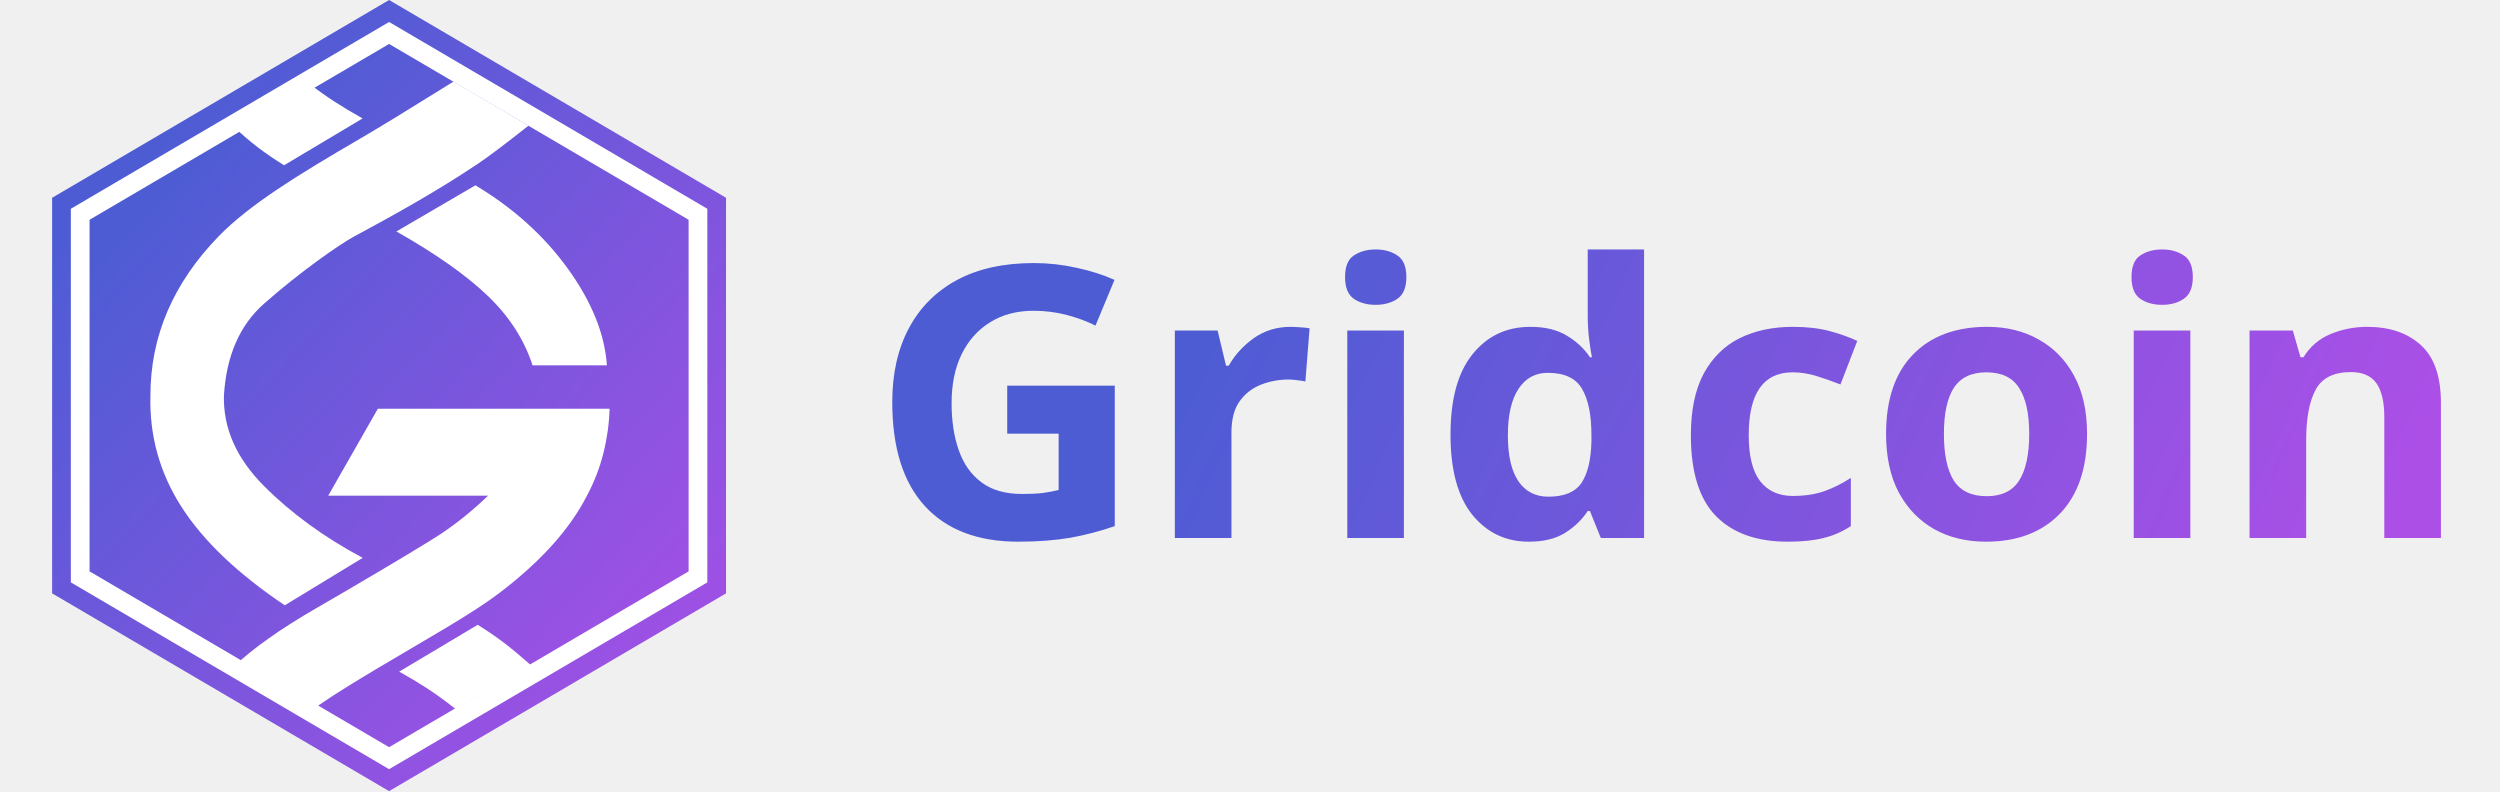
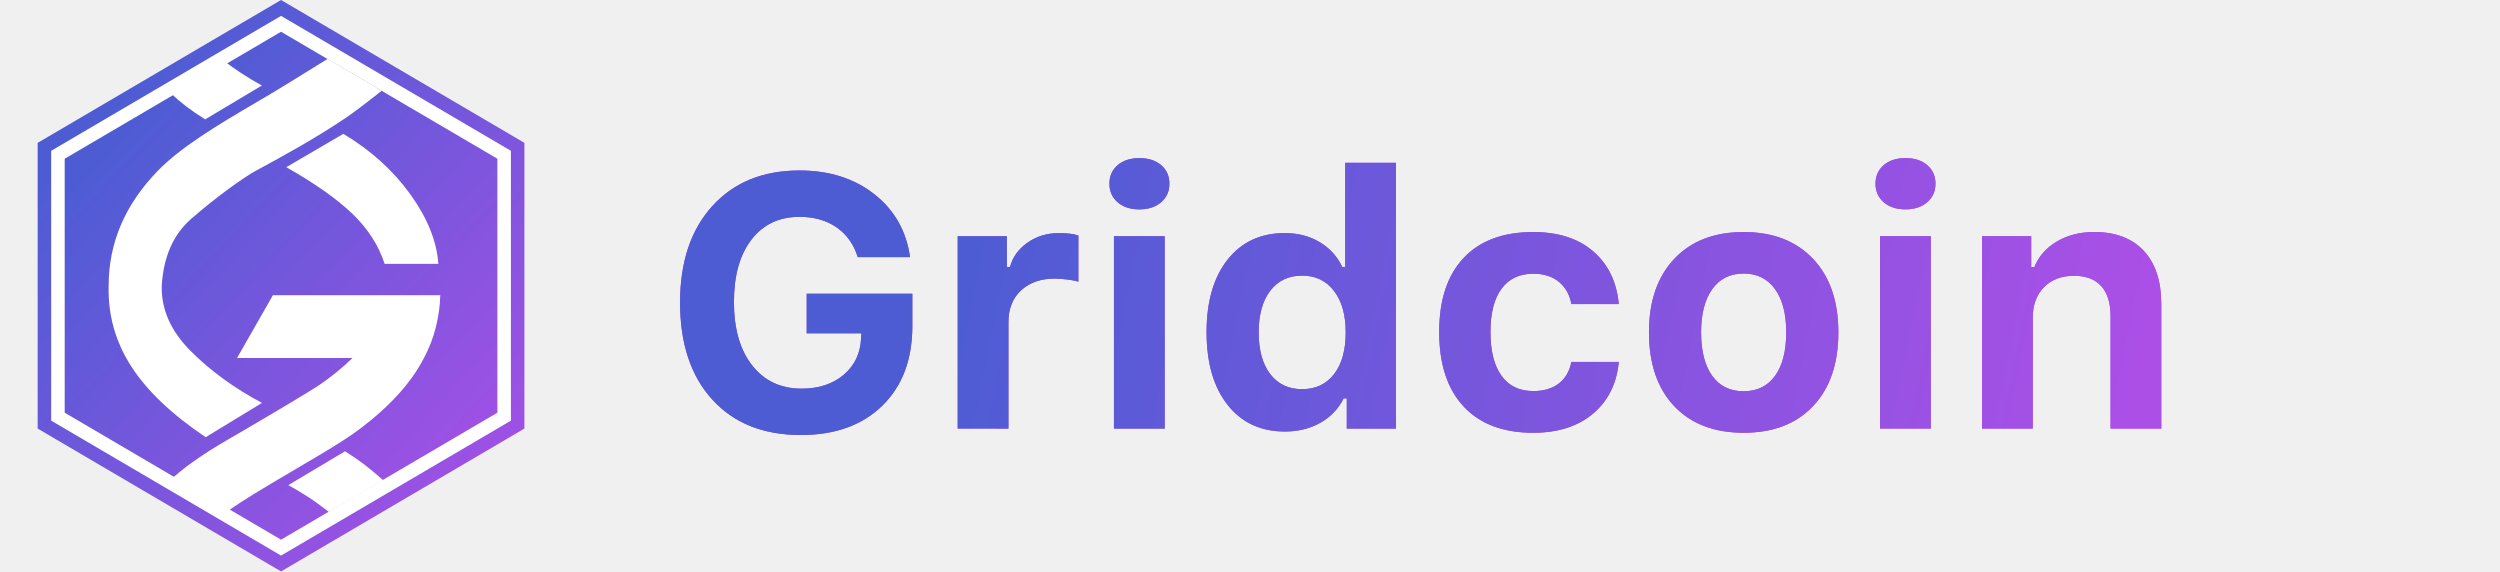
- <svg xmlns="http://www.w3.org/2000/svg" xmlns:xlink="http://www.w3.org/1999/xlink" height="50" viewBox="0 0 158 50" width="158">
-   <linearGradient id="a">
-     <stop offset="0" stop-color="#4e5cd4" />
-     <stop offset="1" stop-color="#ac4fe7" />
-   </linearGradient>
-   <linearGradient id="b" x1="19.619%" x2="100%" xlink:href="#a" y1="47.163%" y2="53.964%" />
-   <linearGradient id="c" x1="20.607%" x2="98.374%" xlink:href="#a" y1="14.217%" y2="100%" />
+ <svg xmlns="http://www.w3.org/2000/svg" xmlns:xlink="http://www.w3.org/1999/xlink" height="32" viewBox="0 0 140 32" width="140">
+   <defs>
+     <linearGradient id="a">
+       <stop offset="0" stop-color="#4e5cd4" />
+       <stop offset="1" stop-color="#ac4fe7" />
+     </linearGradient>
+     <linearGradient id="b" x1="19.619%" x2="100%" xlink:href="#a" y1="48.749%" y2="51.748%" />
+     <path id="c" d="m44.842 24.361c1.927 0 3.451-.549 4.57-1.646 1.12-1.097 1.68-2.586 1.68-4.468v-1.797h-5.918v2.217h3.057l-.01.254c-.033.853-.355 1.54-.967 2.061-.612.521-1.4.781-2.363.781-1.165 0-2.088-.433-2.769-1.299-.68-.866-1.021-2.051-1.021-3.555 0-1.478.327-2.642.981-3.491s1.551-1.274 2.69-1.274c.82 0 1.514.197 2.08.591.566.394.96.949 1.182 1.665h2.93c-.208-1.465-.876-2.64-2.002-3.525-1.126-.885-2.523-1.328-4.189-1.328-2.051 0-3.678.664-4.883 1.992s-1.807 3.128-1.807 5.4c0 2.305.602 4.118 1.807 5.439 1.204 1.322 2.855 1.982 4.951 1.982zm11.631-.361v-5.967c0-.749.238-1.341.713-1.777s1.1-.654 1.875-.654c.208 0 .454.018.737.054.283.036.48.076.591.122v-2.588c-.254-.091-.618-.137-1.094-.137-.664 0-1.25.179-1.758.537-.508.358-.833.811-.977 1.357h-.176v-1.719h-2.754v10.771zm7.334-12.275c.501 0 .907-.133 1.216-.4.309-.267.464-.612.464-1.035 0-.43-.153-.776-.459-1.04-.306-.264-.713-.396-1.221-.396s-.915.132-1.221.396c-.306.264-.459.61-.459 1.04 0 .423.153.768.459 1.035.306.267.713.4 1.221.4zm1.416 12.275v-10.771h-2.842v10.771zm6.729.166c.749 0 1.413-.164 1.992-.493.579-.329 1.012-.783 1.299-1.362h.176v1.689h2.754v-14.883h-2.842v5.83h-.166c-.28-.592-.703-1.056-1.27-1.392-.566-.335-1.214-.503-1.943-.503-1.354 0-2.424.496-3.208 1.489-.785.993-1.177 2.345-1.177 4.058 0 1.719.392 3.076 1.177 4.072s1.854 1.494 3.208 1.494zm.967-2.373c-.762 0-1.357-.282-1.787-.845-.43-.563-.645-1.343-.645-2.339 0-.99.216-1.766.649-2.329.433-.563 1.027-.845 1.782-.845.755 0 1.351.286 1.787.859.436.566.654 1.341.654 2.324 0 .99-.216 1.766-.649 2.329-.433.563-1.03.845-1.792.845zm12.939 2.441c1.387 0 2.503-.356 3.35-1.069.846-.713 1.328-1.678 1.445-2.896h-2.656c-.104.527-.34.931-.708 1.211-.368.28-.845.42-1.431.42-.768 0-1.359-.285-1.772-.854-.413-.57-.62-1.388-.62-2.456 0-1.055.207-1.862.62-2.422.413-.56 1.004-.84 1.772-.84.592 0 1.073.151 1.44.454.368.303.601.718.698 1.245h2.656c-.117-1.243-.594-2.227-1.431-2.949-.837-.723-1.958-1.084-3.364-1.084-1.686 0-2.985.485-3.896 1.455-.911.97-1.367 2.35-1.367 4.141 0 1.803.457 3.195 1.372 4.175.915.98 2.212 1.47 3.892 1.47zm11.787 0c1.654 0 2.949-.498 3.887-1.494.944-.996 1.416-2.373 1.416-4.131 0-1.745-.474-3.117-1.421-4.116-.947-.999-2.241-1.499-3.882-1.499s-2.935.5-3.882 1.499c-.947.999-1.421 2.371-1.421 4.116 0 1.758.47 3.135 1.411 4.131.941.996 2.238 1.494 3.892 1.494zm0-2.324c-.762 0-1.349-.288-1.763-.864-.413-.576-.62-1.388-.62-2.437 0-1.035.208-1.842.625-2.422.417-.579 1.003-.869 1.758-.869.749 0 1.333.29 1.753.869.42.579.63 1.387.63 2.422 0 1.048-.208 1.86-.625 2.437-.417.576-1.003.864-1.758.864zm9.062-10.186c.501 0 .907-.133 1.216-.4.309-.267.464-.612.464-1.035 0-.43-.153-.776-.459-1.04-.306-.264-.713-.396-1.221-.396-.508 0-.915.132-1.221.396-.306.264-.459.61-.459 1.04 0 .423.153.768.459 1.035.306.267.713.4 1.221.4zm1.416 12.275v-10.771h-2.842v10.771zm5.713 0v-6.211c0-.71.208-1.278.625-1.704.417-.426.977-.64 1.68-.64.671 0 1.18.192 1.528.576.348.384.522.947.522 1.689v6.289h2.842v-6.963c0-1.289-.327-2.285-.981-2.988s-1.58-1.055-2.778-1.055c-.788 0-1.481.176-2.08.527-.599.352-1.022.83-1.27 1.436h-.176v-1.729h-2.754v10.771z" />
+     <linearGradient id="d" x1="20.607%" x2="98.374%" xlink:href="#a" y1="14.217%" y2="100%" />
+   </defs>
  <g fill="none" fill-rule="evenodd">
-     <text fill="url(#b)" font-family="SFUIText-Bold, SF UI Text" font-size="24" font-weight="bold">
-       <tspan x="55" y="34">Gridcoin</tspan>
-     </text>
-     <path d="m24.59 0 21.296 12.5v25l-21.296 12.5-21.296-12.5v-25z" fill="url(#c)" />
-     <path d="m24.59 1.389 20.113 11.806v23.611l-20.113 11.806-20.113-11.806v-23.611z" fill="#fff" />
-     <path d="m24.59 2.778 18.93 11.111v22.222l-18.93 11.111-18.93-11.111v-22.222z" fill="url(#c)" />
-     <path d="m38.525 25.833c-.025.931-.155 1.865-.389 2.802-.234.937-.581 1.834-1.041 2.691-1.087 2.129-2.941 4.185-5.562 6.17-1.817 1.376-4.697 2.961-7.831 4.833-2.09 1.248-3.471 2.139-4.143 2.671l-4.803-2.857c1.217-1.157 2.959-2.391 5.227-3.702.292-.169.585-.339.879-.51l.587-.342.584-.341c2.714-1.589 5.207-3.086 5.826-3.502 1.058-.711 2.054-1.518 2.988-2.42h-10.104l3.137-5.493zm-8.335 13.655c.61.378 1.161.754 1.652 1.128.491.374 1.055.843 1.691 1.406l-4.758 2.773c-.639-.504-1.233-.934-1.783-1.292-.55-.358-1.137-.71-1.763-1.056zm-1.525-34.332 4.735 2.786c-1.466 1.16-2.529 1.961-3.19 2.403-2.733 1.83-5.415 3.298-7.875 4.626-.839.453-3.361 2.197-5.656 4.228-1.53 1.354-2.373 3.288-2.527 5.801-.051 2.065.791 3.968 2.527 5.709 1.736 1.741 3.818 3.256 6.245 4.547l-4.927 2.999c-2.977-2.001-5.153-4.074-6.528-6.221-1.375-2.147-2.029-4.491-1.962-7.034 0-3.757 1.44-7.114 4.319-10.073 1.92-1.973 4.947-3.844 8.881-6.133 1.162-.676 3.148-1.889 5.958-3.639zm1.38 6.556c2.392 1.43 4.342 3.188 5.848 5.275 1.506 2.087 2.327 4.121 2.463 6.104h-4.698c-.524-1.616-1.461-3.075-2.812-4.376-1.351-1.301-3.282-2.663-5.793-4.087zm-10.428-6.372c.474.369.986.732 1.536 1.089.55.358 1.137.71 1.763 1.056l-4.962 2.96c-.61-.378-1.161-.754-1.652-1.128-.491-.374-.961-.775-1.409-1.202z" fill="#fff" />
+     <g fill-rule="nonzero">
+       <use fill="#a050e4" xlink:href="#c" />
+       <use fill="url(#b)" xlink:href="#c" />
+     </g>
+     <g>
+       <path d="m15.738 0 13.629 8v16l-13.629 8-13.629-8v-16z" fill="url(#d)" />
+       <path d="m15.738.889 12.872 7.556v15.111l-12.872 7.556-12.872-7.556v-15.111z" fill="#fff" />
+       <path d="m15.738 1.778 12.115 7.111v14.222l-12.115 7.111-12.115-7.111v-14.222z" fill="url(#d)" />
+       <path d="m24.656 16.533c-.016.596-.099 1.194-.249 1.793-.15.6-.372 1.174-.667 1.722-.696 1.362-1.882 2.679-3.56 3.949-1.163.881-3.006 1.895-5.012 3.093-1.337.799-2.221 1.369-2.652 1.709l-3.074-1.828c.779-.741 1.894-1.53 3.345-2.369.155-.09.312-.181.469-.272l.47-.274c1.877-1.095 3.678-2.175 4.103-2.46.677-.455 1.314-.971 1.912-1.549h-6.466l2.008-3.515zm-5.335 8.739c.39.242.743.483 1.057.722.314.239.675.539 1.082.9l-3.045 1.775c-.409-.322-.789-.598-1.141-.827s-.728-.454-1.128-.676zm-.976-21.973 3.03 1.783c-.938.742-1.619 1.255-2.041 1.538-1.749 1.171-3.465 2.11-5.04 2.96-.537.29-2.151 1.406-3.62 2.706-.979.867-1.518 2.104-1.617 3.713-.033 1.322.506 2.54 1.617 3.654 1.111 1.114 2.443 2.084 3.997 2.91l-3.153 1.92c-1.905-1.28-3.298-2.608-4.178-3.981s-1.299-2.875-1.256-4.502c0-2.404.921-4.553 2.764-6.447 1.229-1.263 3.166-2.46 5.684-3.925.744-.433 2.015-1.209 3.813-2.329zm.883 4.196c1.531.915 2.779 2.04 3.743 3.376.964 1.336 1.49 2.638 1.576 3.907h-3.007c-.335-1.034-.935-1.968-1.8-2.8-.865-.833-2.101-1.705-3.708-2.616zm-6.674-4.078c.303.236.631.468.983.697s.728.454 1.128.676l-3.175 1.894c-.39-.242-.743-.483-1.057-.722-.314-.239-.615-.496-.902-.77z" fill="#fff" />
+     </g>
  </g>
</svg>
